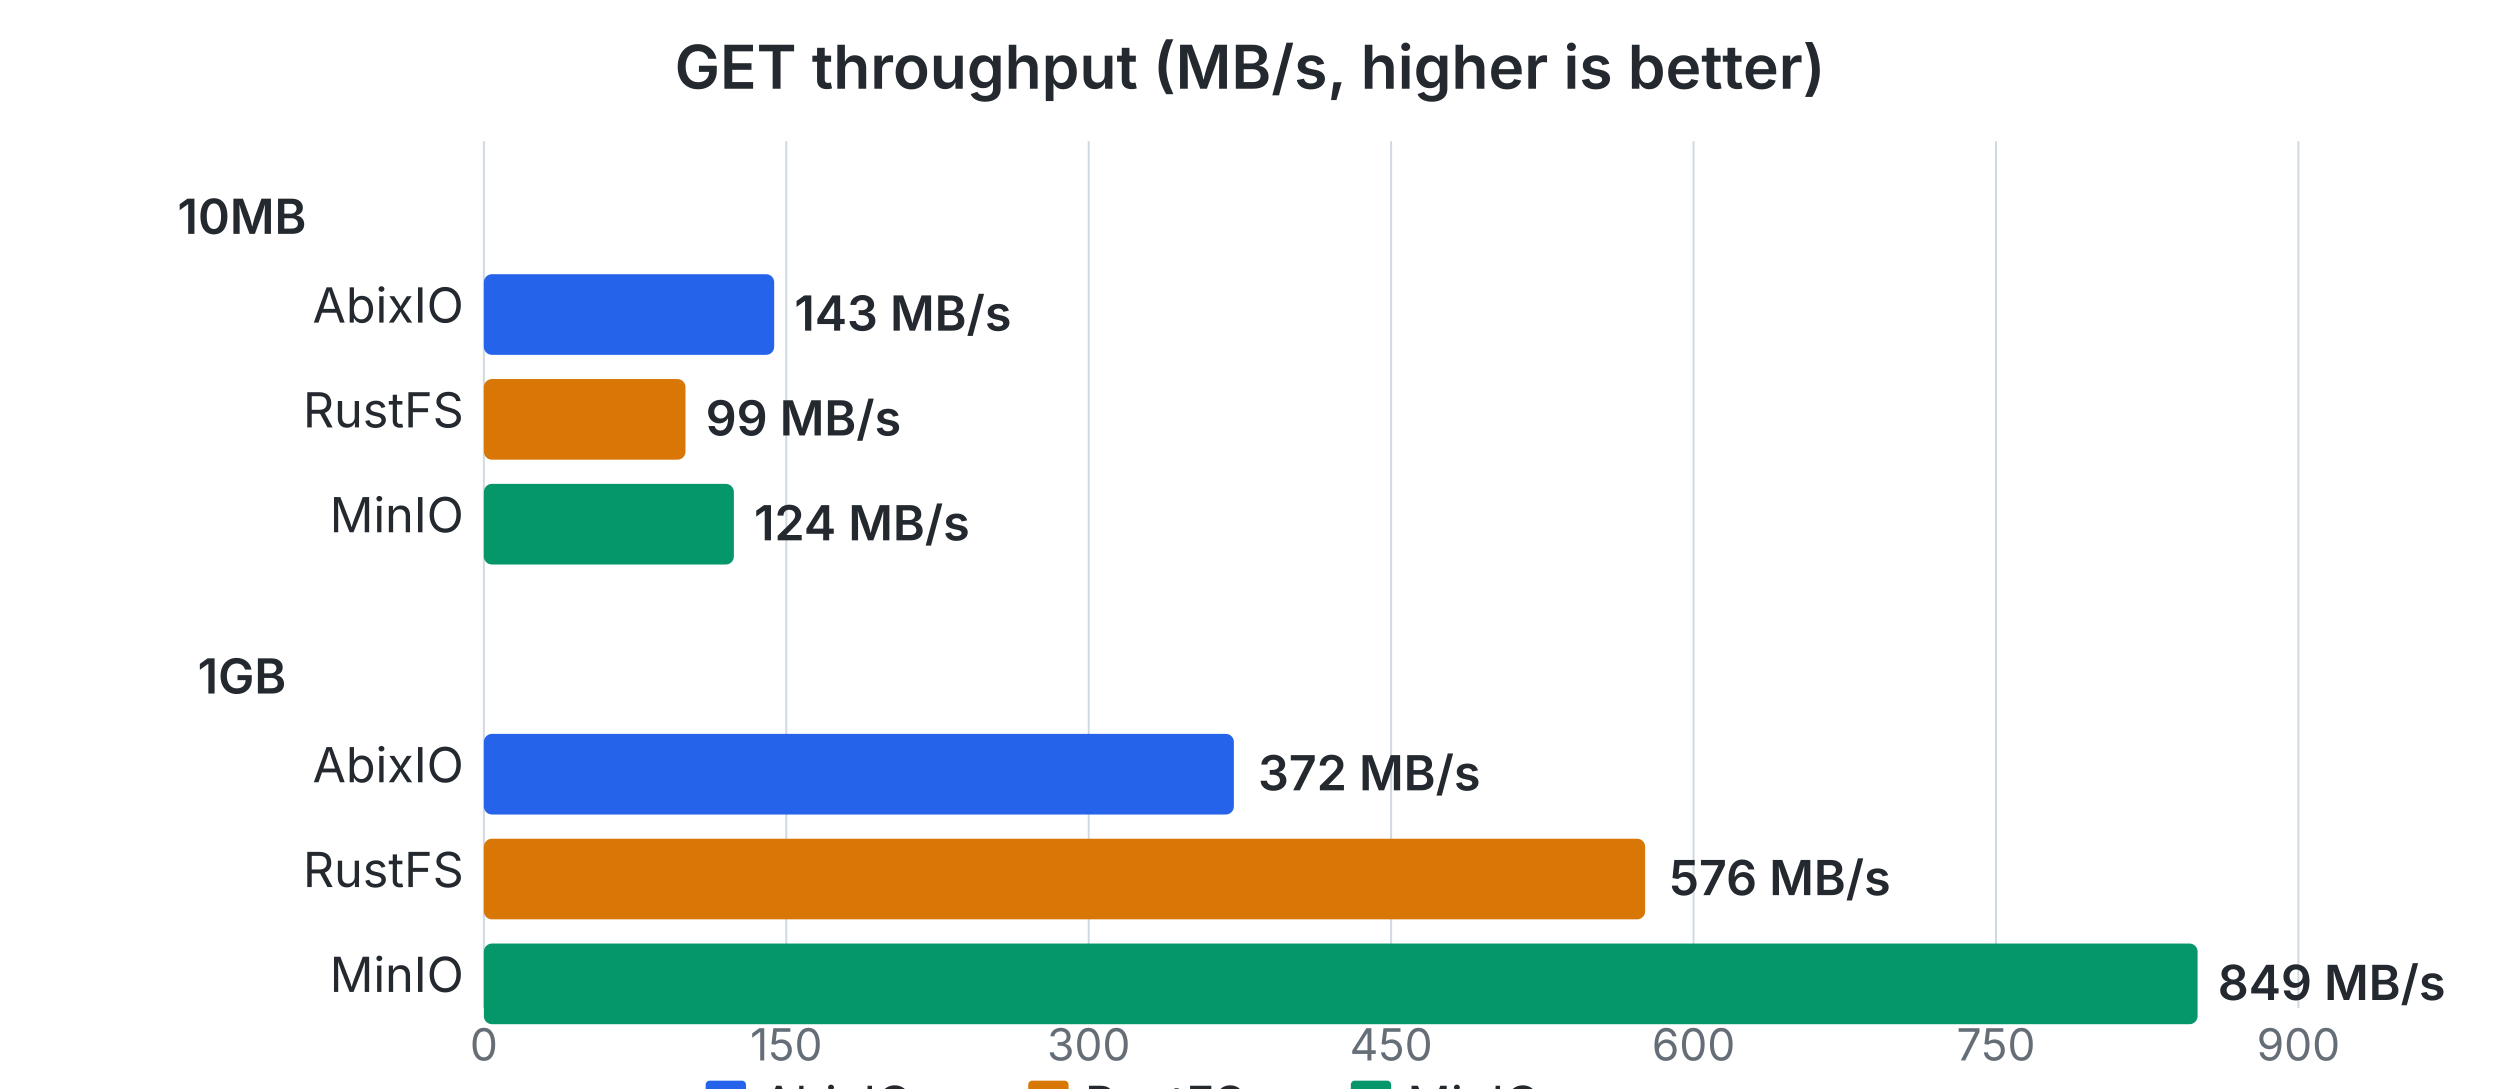
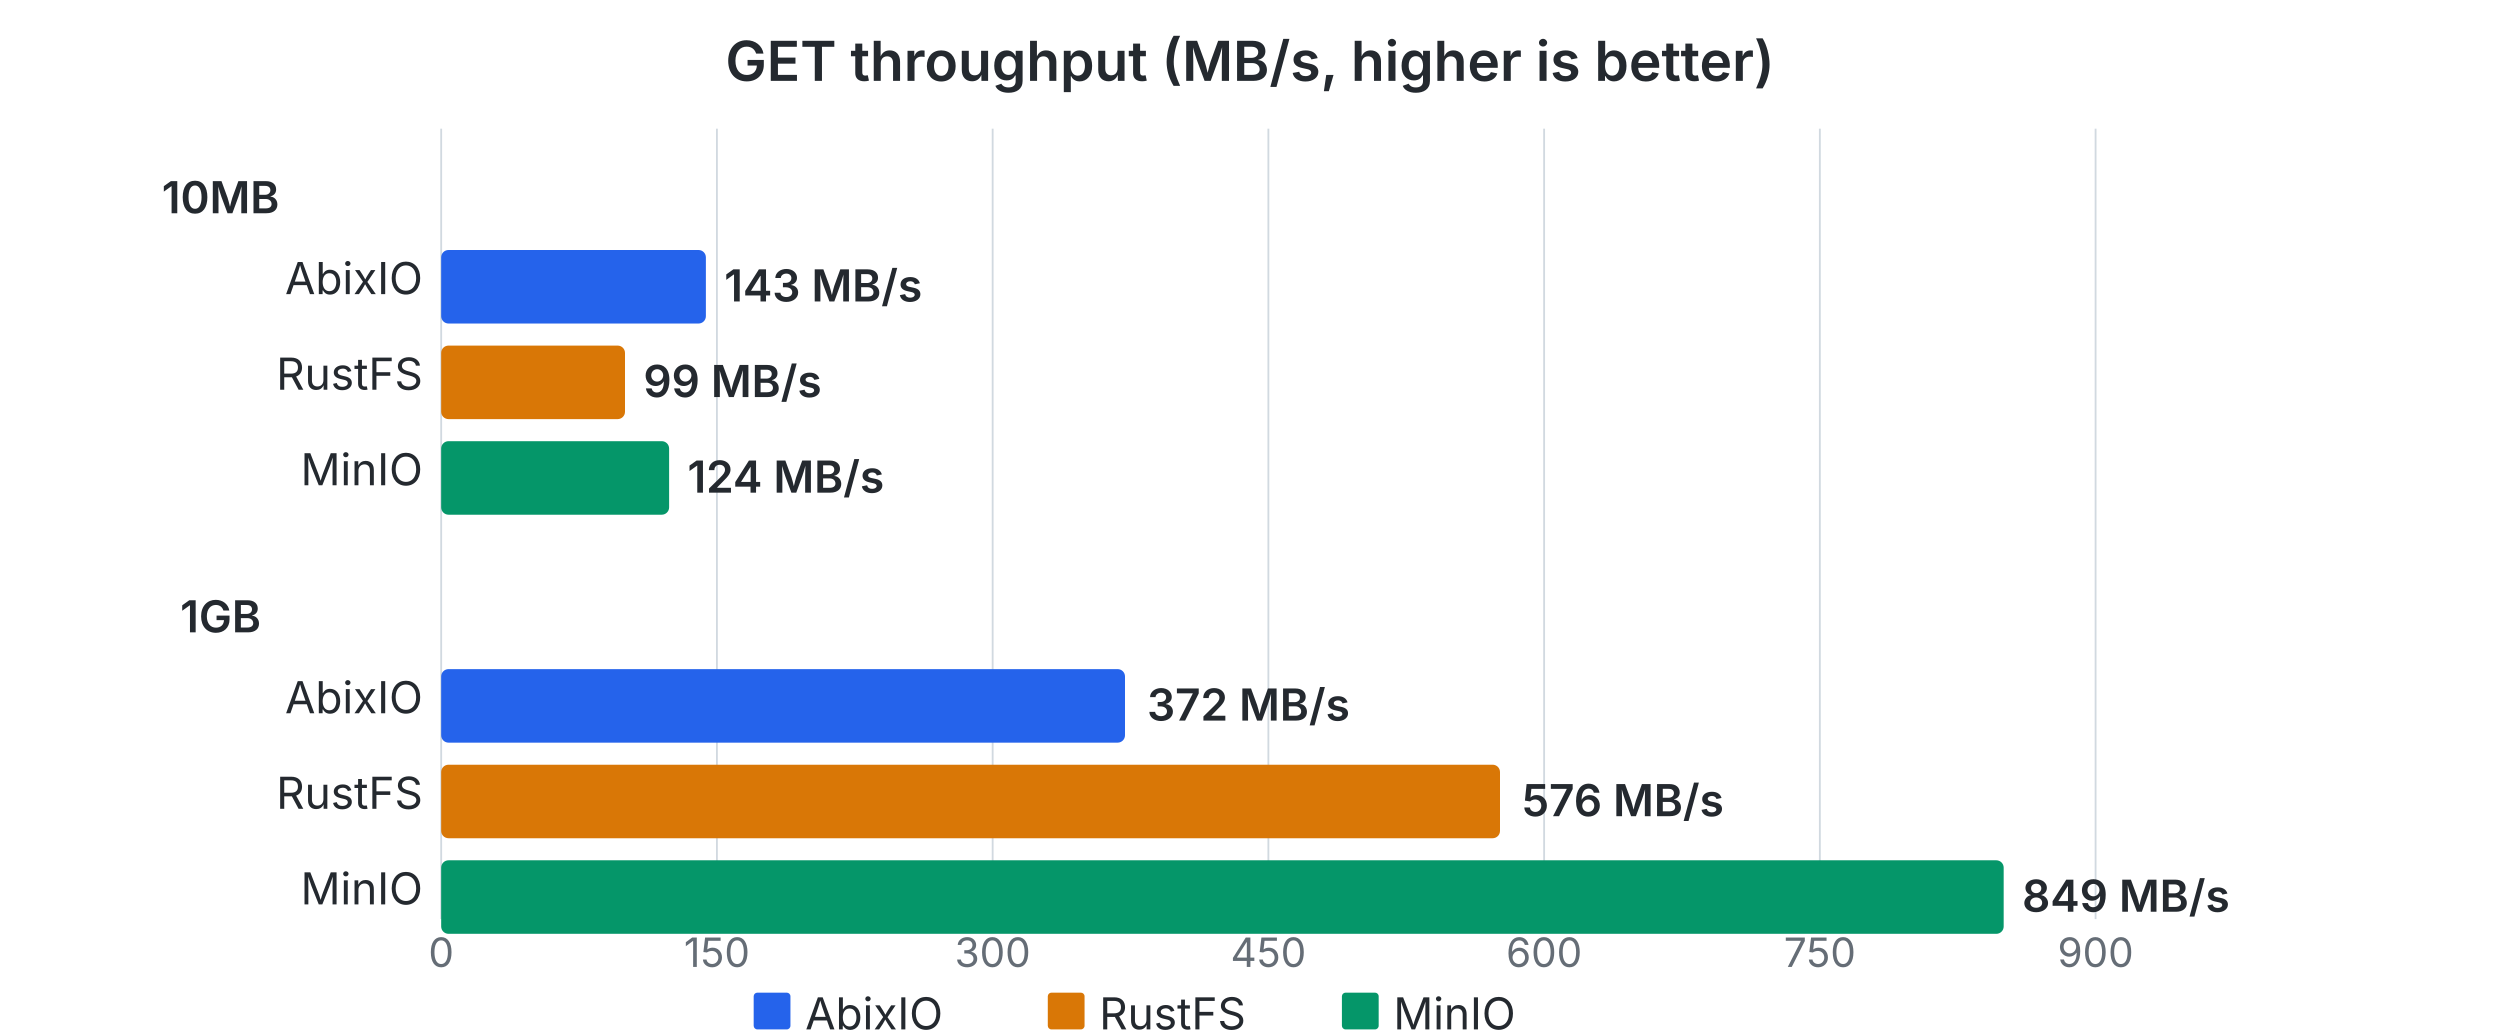
- <svg xmlns="http://www.w3.org/2000/svg" viewBox="0 0 620 270" font-family="system-ui,-apple-system,sans-serif">
-   <text x="310" y="22" text-anchor="middle" style="font-size:15px;font-weight:600;fill:#24292f">GET throughput (MB/s, higher is better)</text>
+ <svg xmlns="http://www.w3.org/2000/svg" viewBox="0 0 680 280" font-family="system-ui,-apple-system,sans-serif">
+   <text x="340" y="22" text-anchor="middle" style="font-size:15px;font-weight:600;fill:#24292f">GET throughput (MB/s, higher is better)</text>
  <line x1="120" y1="35" x2="120" y2="250" style="stroke:#d1d9e0;stroke-width:0.5" />
  <line x1="195" y1="35" x2="195" y2="250" style="stroke:#d1d9e0;stroke-width:0.5" />
  <line x1="270" y1="35" x2="270" y2="250" style="stroke:#d1d9e0;stroke-width:0.5" />
  <line x1="345" y1="35" x2="345" y2="250" style="stroke:#d1d9e0;stroke-width:0.5" />
  <line x1="420" y1="35" x2="420" y2="250" style="stroke:#d1d9e0;stroke-width:0.5" />
  <line x1="495" y1="35" x2="495" y2="250" style="stroke:#d1d9e0;stroke-width:0.5" />
  <line x1="570" y1="35" x2="570" y2="250" style="stroke:#d1d9e0;stroke-width:0.5" />
  <text x="120" y="263" text-anchor="middle" style="font-size:11px;fill:#656d76">0</text>
  <text x="195" y="263" text-anchor="middle" style="font-size:11px;fill:#656d76">150</text>
  <text x="270" y="263" text-anchor="middle" style="font-size:11px;fill:#656d76">300</text>
  <text x="345" y="263" text-anchor="middle" style="font-size:11px;fill:#656d76">450</text>
  <text x="420" y="263" text-anchor="middle" style="font-size:11px;fill:#656d76">600</text>
  <text x="495" y="263" text-anchor="middle" style="font-size:11px;fill:#656d76">750</text>
  <text x="570" y="263" text-anchor="middle" style="font-size:11px;fill:#656d76">900</text>
  <text x="60" y="58" text-anchor="middle" style="font-size:12px;font-weight:600;fill:#24292f">10MB</text>
  <text x="115" y="80" text-anchor="end" style="font-size:12px;fill:#24292f">AbixIO</text>
  <rect x="120" y="68" width="72" height="20" rx="2" fill="#2563eb" />
  <text x="197" y="82" style="font-size:12px;font-weight:600;fill:#24292f">143 MB/s</text>
  <text x="115" y="106" text-anchor="end" style="font-size:12px;fill:#24292f">RustFS</text>
  <rect x="120" y="94" width="50" height="20" rx="2" fill="#d97706" />
  <text x="175" y="108" style="font-size:12px;font-weight:600;fill:#24292f">99 MB/s</text>
  <text x="115" y="132" text-anchor="end" style="font-size:12px;fill:#24292f">MinIO</text>
  <rect x="120" y="120" width="62" height="20" rx="2" fill="#059669" />
  <text x="187" y="134" style="font-size:12px;font-weight:600;fill:#24292f">124 MB/s</text>
  <text x="60" y="172" text-anchor="middle" style="font-size:12px;font-weight:600;fill:#24292f">1GB</text>
  <text x="115" y="194" text-anchor="end" style="font-size:12px;fill:#24292f">AbixIO</text>
  <rect x="120" y="182" width="186" height="20" rx="2" fill="#2563eb" />
  <text x="312" y="196" style="font-size:12px;font-weight:600;fill:#24292f">372 MB/s</text>
  <text x="115" y="220" text-anchor="end" style="font-size:12px;fill:#24292f">RustFS</text>
  <rect x="120" y="208" width="288" height="20" rx="2" fill="#d97706" />
  <text x="414" y="222" style="font-size:12px;font-weight:600;fill:#24292f">576 MB/s</text>
  <text x="115" y="246" text-anchor="end" style="font-size:12px;fill:#24292f">MinIO</text>
  <rect x="120" y="234" width="425" height="20" rx="2" fill="#059669" />
  <text x="550" y="248" style="font-size:12px;font-weight:600;fill:#24292f">849 MB/s</text>
-   <rect x="175" y="268" width="10" height="10" rx="1" fill="#2563eb" />
-   <text x="189" y="278" style="font-size:12px;fill:#24292f">AbixIO</text>
-   <rect x="255" y="268" width="10" height="10" rx="1" fill="#d97706" />
-   <text x="269" y="278" style="font-size:12px;fill:#24292f">RustFS</text>
-   <rect x="335" y="268" width="10" height="10" rx="1" fill="#059669" />
-   <text x="349" y="278" style="font-size:12px;fill:#24292f">MinIO</text>
+   <rect x="205" y="270" width="10" height="10" rx="1" fill="#2563eb" />
+   <text x="219" y="280" style="font-size:12px;fill:#24292f">AbixIO</text>
+   <rect x="285" y="270" width="10" height="10" rx="1" fill="#d97706" />
+   <text x="299" y="280" style="font-size:12px;fill:#24292f">RustFS</text>
+   <rect x="365" y="270" width="10" height="10" rx="1" fill="#059669" />
+   <text x="379" y="280" style="font-size:12px;fill:#24292f">MinIO</text>
</svg>
